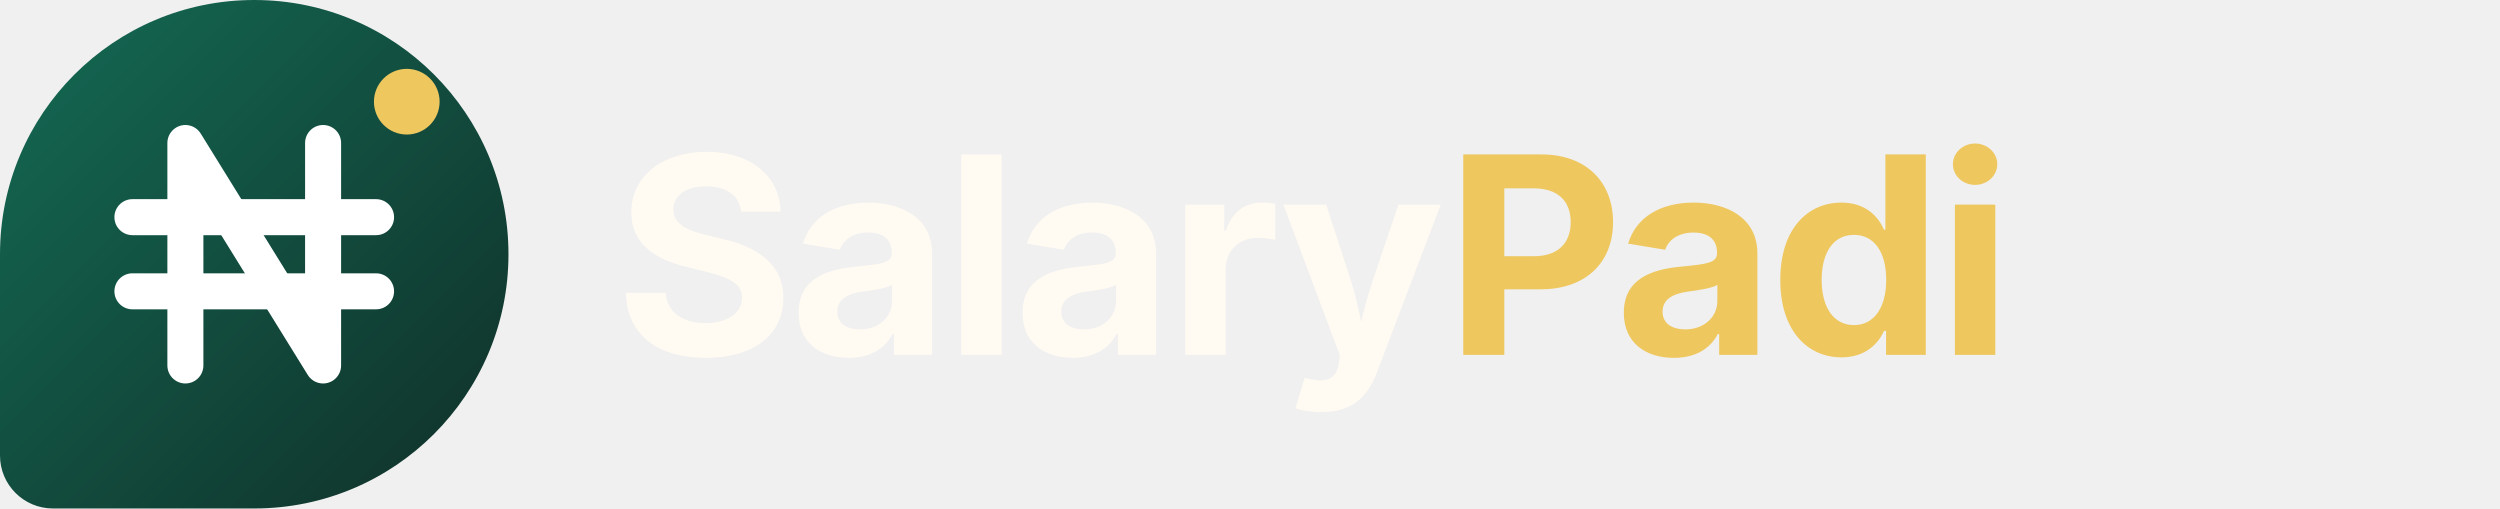
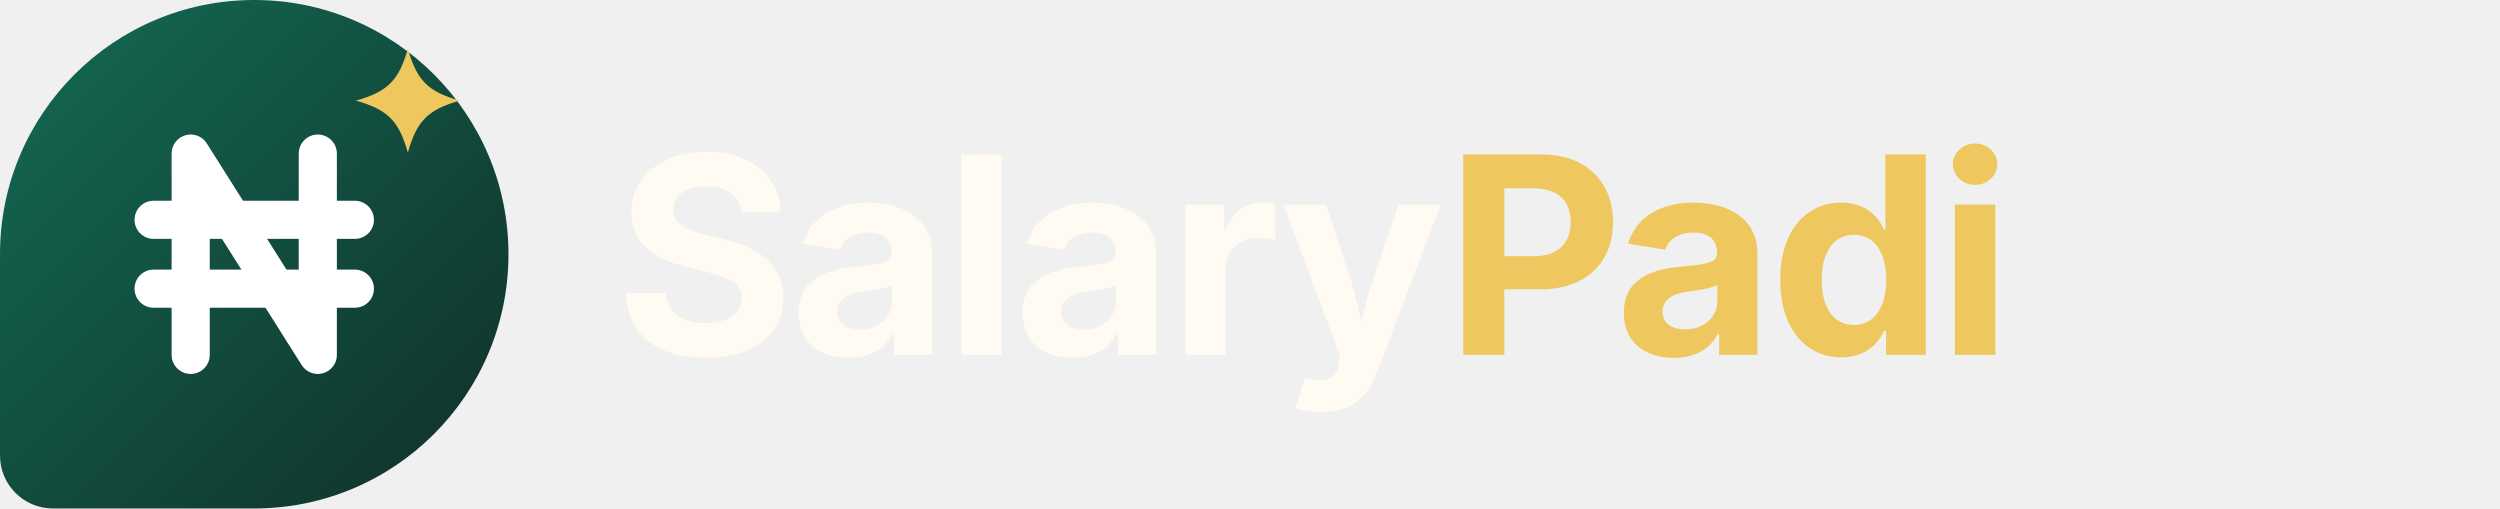
<svg xmlns="http://www.w3.org/2000/svg" viewBox="0 0 236 48" width="236" height="48" role="img" aria-label="SalaryPadi">
  <defs>
    <linearGradient id="sp-lockup" x1="0" y1="0" x2="1" y2="1">
      <stop offset="0" stop-color="#146b55" />
      <stop offset="1" stop-color="#102f28" />
    </linearGradient>
  </defs>
  <path d="M24 0 A24 24 0 0 1 48 24 A24 24 0 0 1 24 48 H5 A5 5 0 0 1 0 43 V24 A24 24 0 0 1 24 0 Z" fill="url(#sp-lockup)" />
-   <g stroke="#ffffff" stroke-width="3.4" stroke-linecap="round" stroke-linejoin="round" fill="none">
-     <path d="M17.5 34.5 V13.5 L30.5 34.5 V13.5" />
-     <path d="M12.5 20.5 H35.5" />
-     <path d="M12.5 27.5 H35.5" />
+   <g stroke="#ffffff" stroke-width="3.6" stroke-linecap="round" stroke-linejoin="round" fill="none">
+     <path d="M18 33.5 V14.5 L30 33.5 V14.5" />
+     <path d="M14.5 20.75 H33.5" />
+     <path d="M14.5 27.25 H33.5" />
  </g>
-   <circle cx="38.4" cy="9.6" r="3.1" fill="#eec75f" />
+   <path d="M38.5 4.6 C39.35 7.6 40.4 8.65 43.4 9.5 C40.4 10.35 39.35 11.4 38.5 14.4 C37.65 11.4 36.6 10.35 33.6 9.5 C36.6 8.65 37.65 7.6 38.5 4.6 Z" fill="#eec75f" />
  <text x="58" y="33.5" font-family="'Segoe UI', 'Inter', 'Helvetica Neue', Arial, sans-serif" font-size="26" font-weight="700" letter-spacing="-0.5" fill="#fffaf2">Salary<tspan fill="#eec75f">Padi</tspan>
  </text>
</svg>
